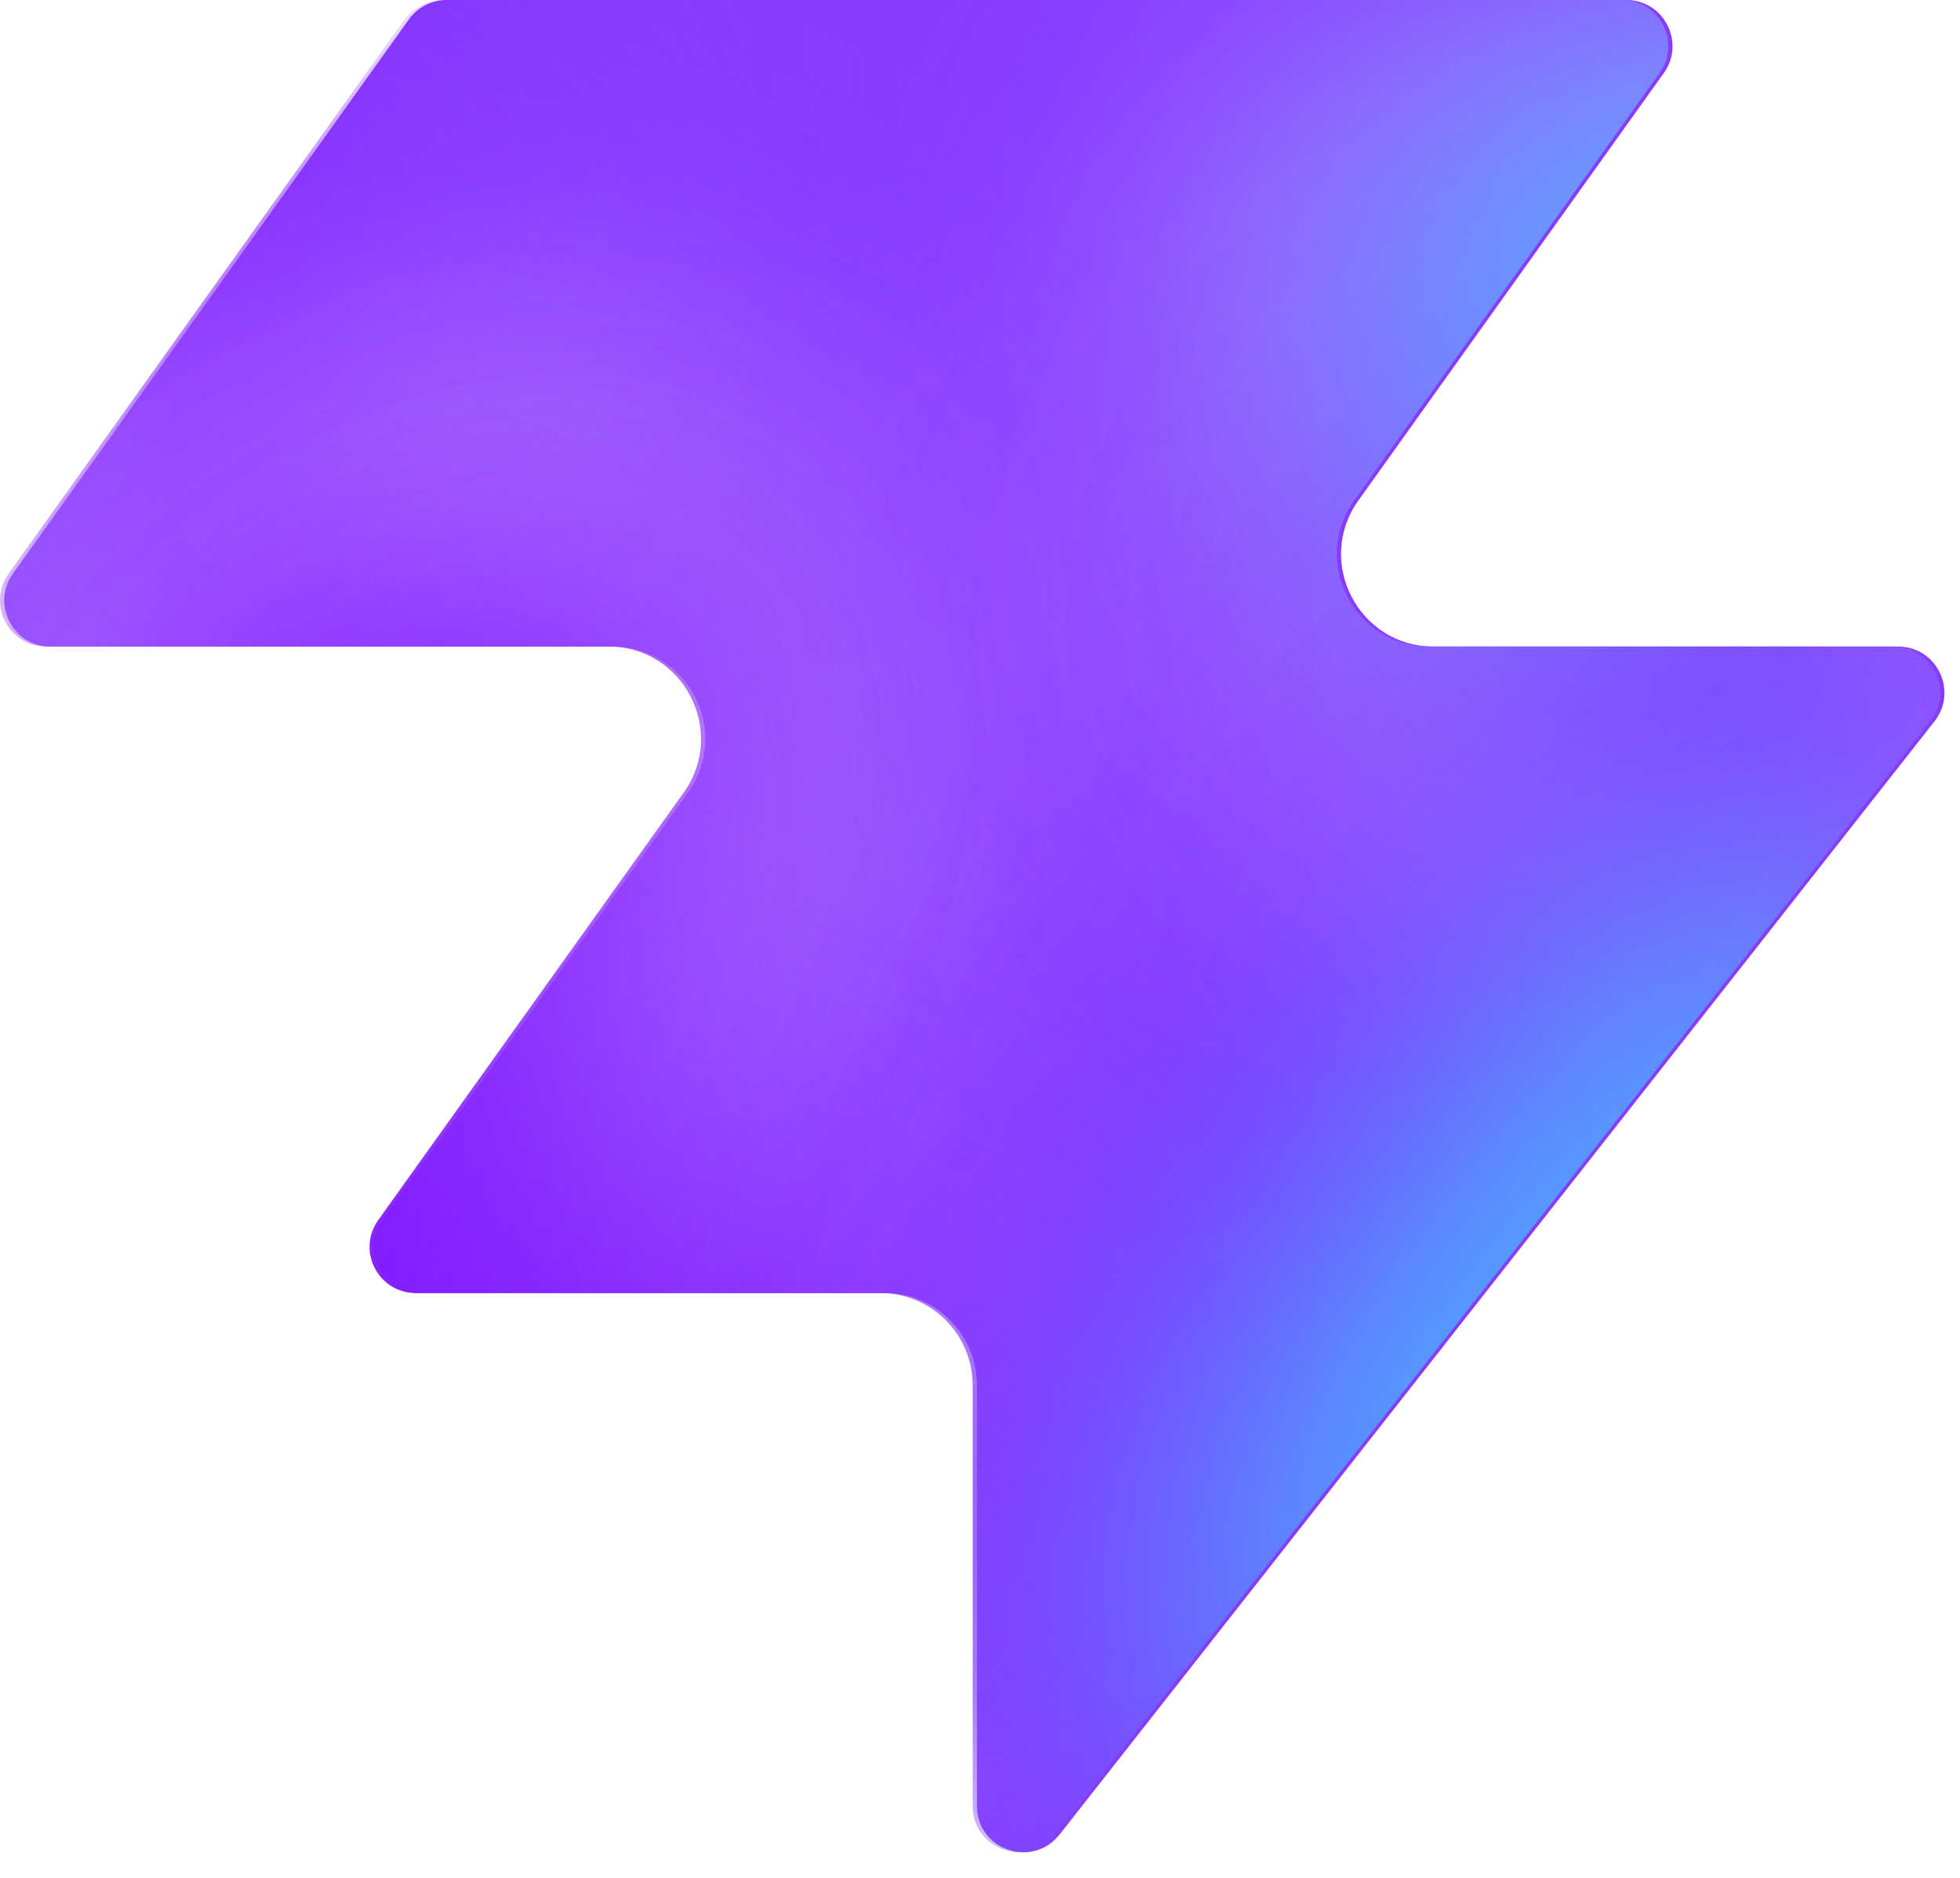
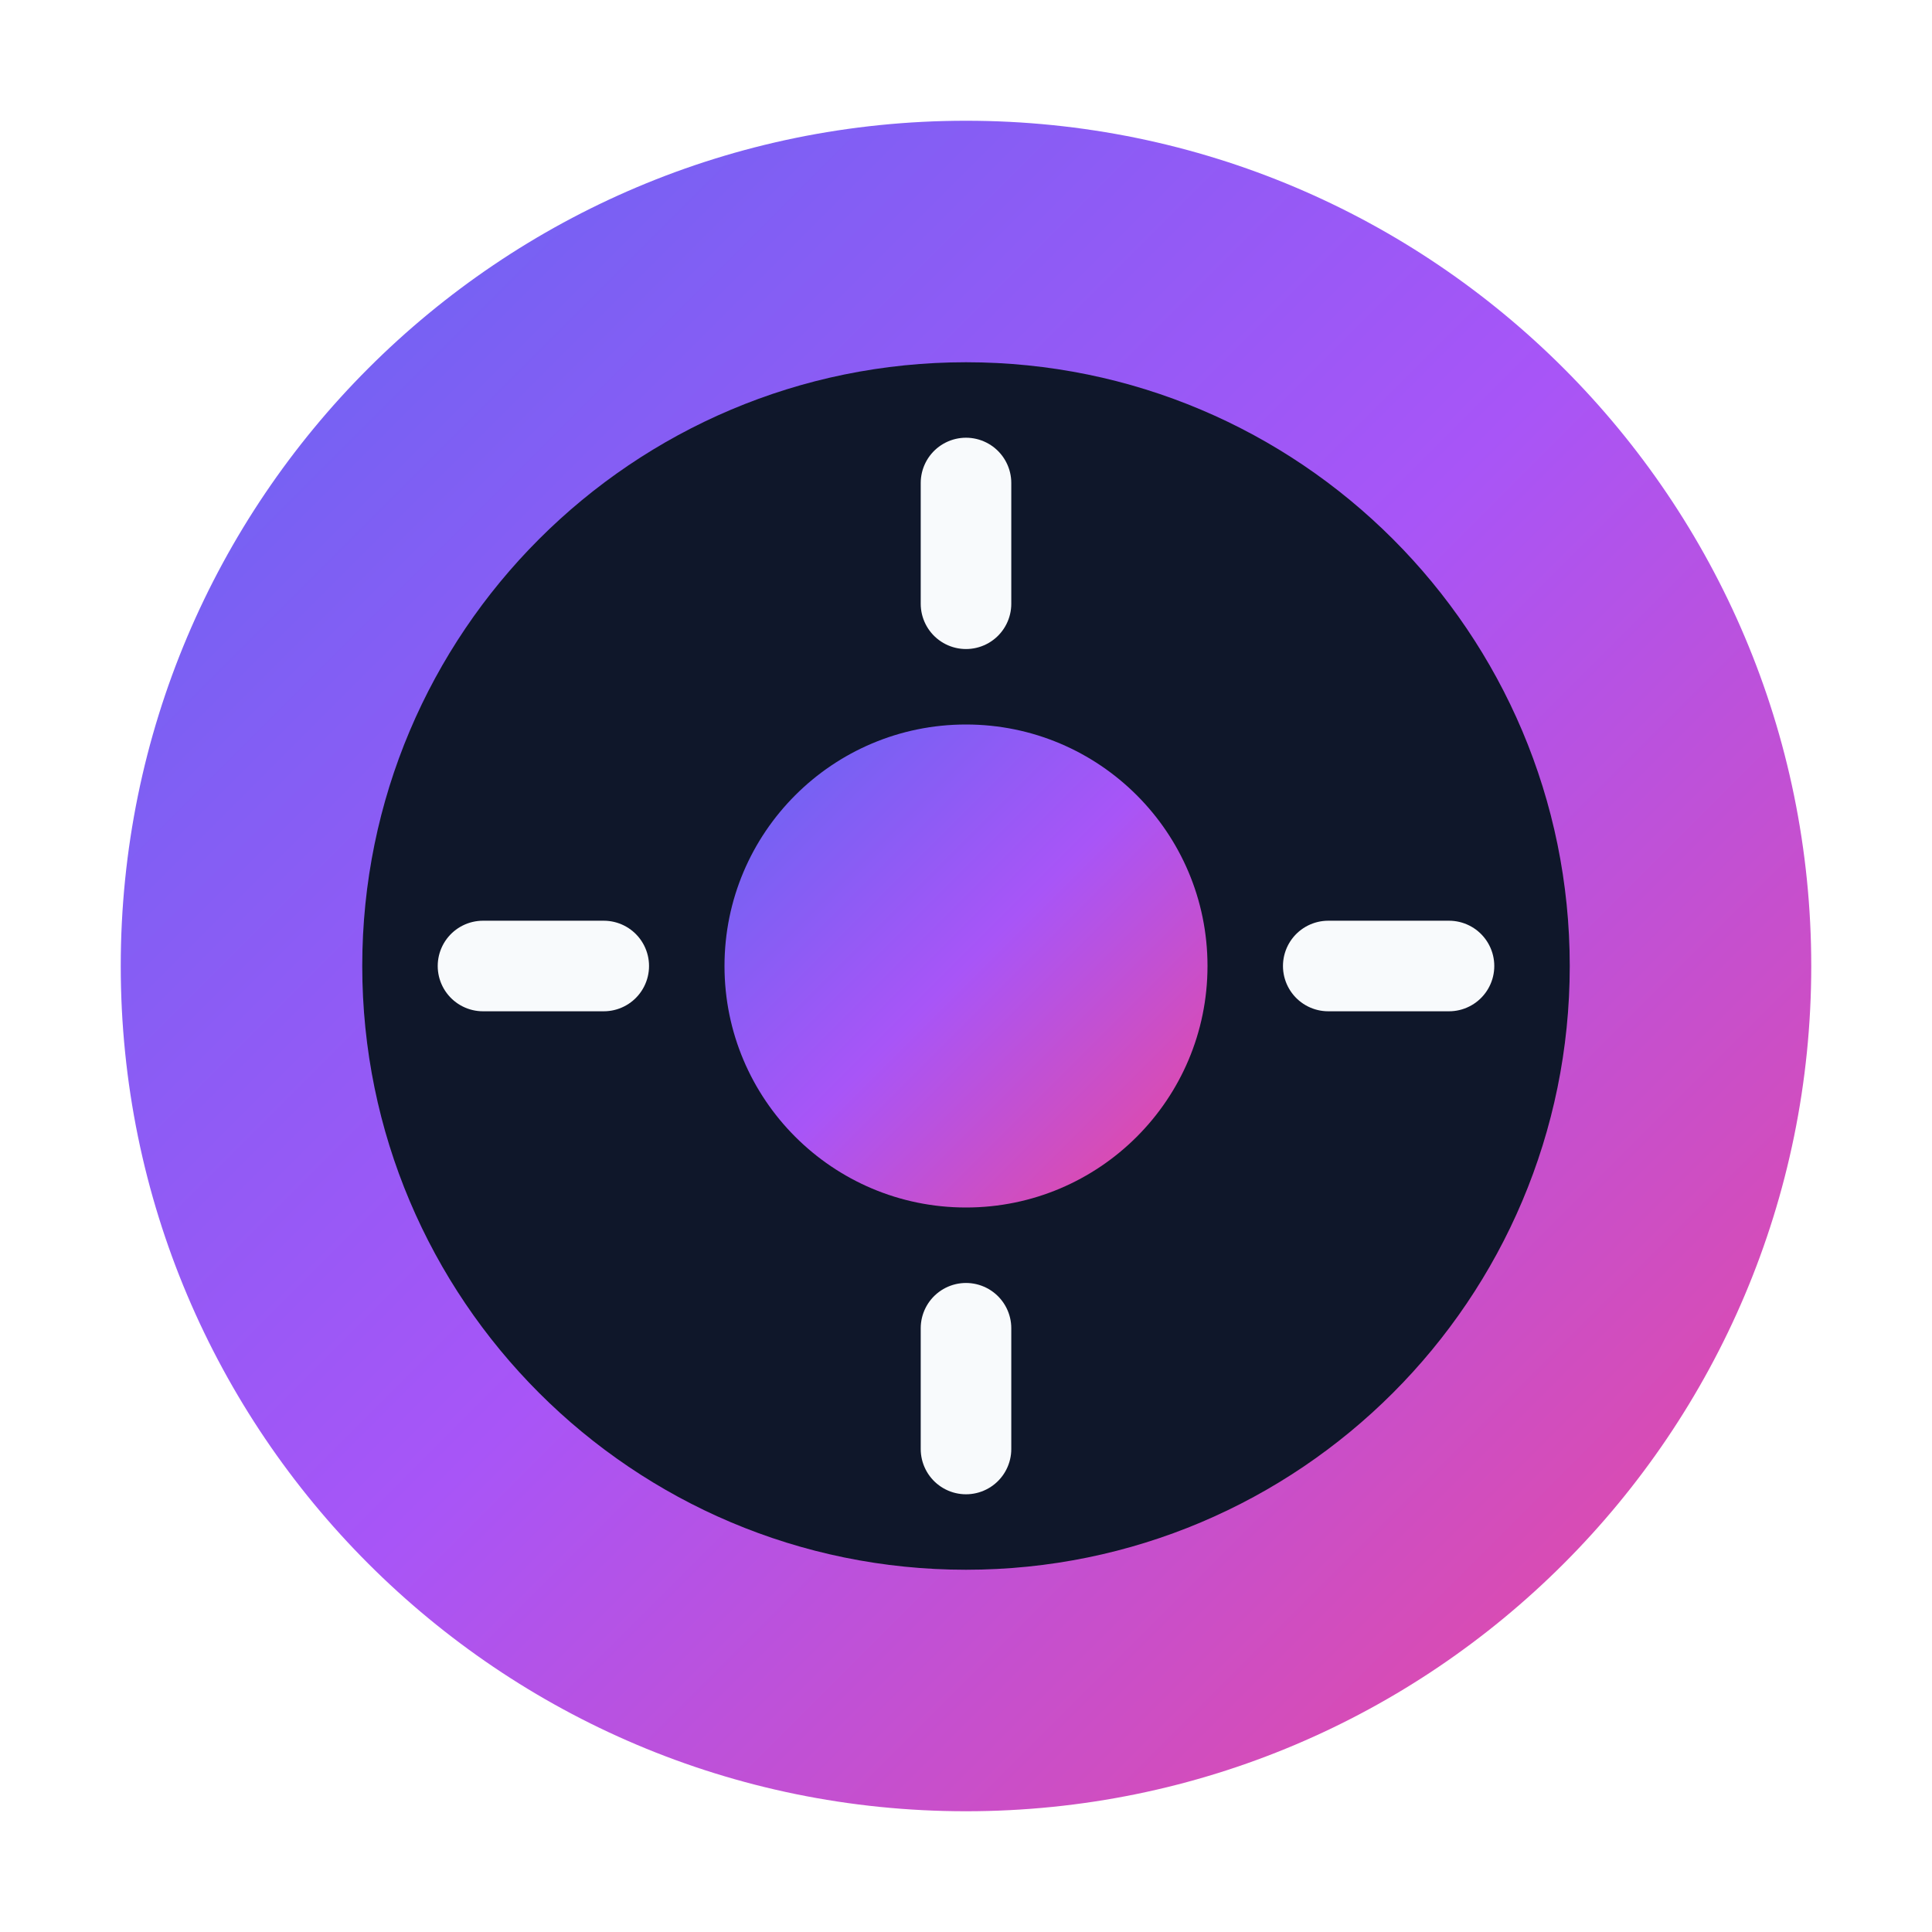
- <svg xmlns="http://www.w3.org/2000/svg" width="48" height="46" fill="none" viewBox="0 0 48 46">
-   <path fill="#863bff" d="M25.946 44.938c-.664.845-2.021.375-2.021-.698V33.937a2.26 2.26 0 0 0-2.262-2.262H10.287c-.92 0-1.456-1.04-.92-1.788l7.48-10.471c1.07-1.497 0-3.578-1.842-3.578H1.237c-.92 0-1.456-1.04-.92-1.788L10.013.474c.214-.297.556-.474.92-.474h28.894c.92 0 1.456 1.04.92 1.788l-7.48 10.471c-1.07 1.498 0 3.579 1.842 3.579h11.377c.943 0 1.473 1.088.89 1.83L25.947 44.94z" style="fill:#863bff;fill:color(display-p3 .525 .23 1);fill-opacity:1" />
-   <mask id="a" width="48" height="46" x="0" y="0" maskUnits="userSpaceOnUse" style="mask-type:alpha">
-     <path fill="#000" d="M25.842 44.938c-.664.844-2.021.375-2.021-.698V33.937a2.26 2.26 0 0 0-2.262-2.262H10.183c-.92 0-1.456-1.04-.92-1.788l7.48-10.471c1.07-1.498 0-3.579-1.842-3.579H1.133c-.92 0-1.456-1.04-.92-1.787L9.91.473c.214-.297.556-.474.92-.474h28.894c.92 0 1.456 1.04.92 1.788l-7.48 10.471c-1.07 1.498 0 3.578 1.842 3.578h11.377c.943 0 1.473 1.088.89 1.832L25.843 44.94z" style="fill:#000;fill-opacity:1" />
-   </mask>
-   <g mask="url(#a)">
-     <g filter="url(#b)">
-       <ellipse cx="5.508" cy="14.704" fill="#ede6ff" rx="5.508" ry="14.704" style="fill:#ede6ff;fill:color(display-p3 .927 .903 1);fill-opacity:1" transform="matrix(.00324 1 1 -.00324 -4.47 31.516)" />
-     </g>
-     <g filter="url(#c)">
-       <ellipse cx="10.399" cy="29.851" fill="#ede6ff" rx="10.399" ry="29.851" style="fill:#ede6ff;fill:color(display-p3 .927 .903 1);fill-opacity:1" transform="matrix(.00324 1 1 -.00324 -39.328 7.883)" />
-     </g>
-     <g filter="url(#d)">
-       <ellipse cx="5.508" cy="30.487" fill="#7e14ff" rx="5.508" ry="30.487" style="fill:#7e14ff;fill:color(display-p3 .492 .077 1);fill-opacity:1" transform="rotate(89.814 -25.913 -14.639)scale(1 -1)" />
-     </g>
-     <g filter="url(#e)">
-       <ellipse cx="5.508" cy="30.599" fill="#7e14ff" rx="5.508" ry="30.599" style="fill:#7e14ff;fill:color(display-p3 .492 .077 1);fill-opacity:1" transform="rotate(89.814 -32.644 -3.334)scale(1 -1)" />
-     </g>
-     <g filter="url(#f)">
-       <ellipse cx="5.508" cy="30.599" fill="#7e14ff" rx="5.508" ry="30.599" style="fill:#7e14ff;fill:color(display-p3 .492 .077 1);fill-opacity:1" transform="matrix(.00324 1 1 -.00324 -34.34 30.47)" />
-     </g>
-     <g filter="url(#g)">
-       <ellipse cx="14.072" cy="22.078" fill="#ede6ff" rx="14.072" ry="22.078" style="fill:#ede6ff;fill:color(display-p3 .927 .903 1);fill-opacity:1" transform="rotate(93.35 24.506 48.493)scale(-1 1)" />
-     </g>
-     <g filter="url(#h)">
-       <ellipse cx="3.47" cy="21.501" fill="#7e14ff" rx="3.47" ry="21.501" style="fill:#7e14ff;fill:color(display-p3 .492 .077 1);fill-opacity:1" transform="rotate(89.009 28.708 47.59)scale(-1 1)" />
-     </g>
-     <g filter="url(#i)">
-       <ellipse cx="3.47" cy="21.501" fill="#7e14ff" rx="3.47" ry="21.501" style="fill:#7e14ff;fill:color(display-p3 .492 .077 1);fill-opacity:1" transform="rotate(89.009 28.708 47.59)scale(-1 1)" />
-     </g>
-     <g filter="url(#j)">
-       <ellipse cx=".387" cy="8.972" fill="#7e14ff" rx="4.407" ry="29.108" style="fill:#7e14ff;fill:color(display-p3 .492 .077 1);fill-opacity:1" transform="rotate(39.51 .387 8.972)" />
-     </g>
-     <g filter="url(#k)">
-       <ellipse cx="47.523" cy="-6.092" fill="#7e14ff" rx="4.407" ry="29.108" style="fill:#7e14ff;fill:color(display-p3 .492 .077 1);fill-opacity:1" transform="rotate(37.892 47.523 -6.092)" />
-     </g>
-     <g filter="url(#l)">
-       <ellipse cx="41.412" cy="6.333" fill="#47bfff" rx="5.971" ry="9.665" style="fill:#47bfff;fill:color(display-p3 .28 .748 1);fill-opacity:1" transform="rotate(37.892 41.412 6.333)" />
-     </g>
-     <g filter="url(#m)">
-       <ellipse cx="-1.879" cy="38.332" fill="#7e14ff" rx="4.407" ry="29.108" style="fill:#7e14ff;fill:color(display-p3 .492 .077 1);fill-opacity:1" transform="rotate(37.892 -1.88 38.332)" />
-     </g>
-     <g filter="url(#n)">
-       <ellipse cx="-1.879" cy="38.332" fill="#7e14ff" rx="4.407" ry="29.108" style="fill:#7e14ff;fill:color(display-p3 .492 .077 1);fill-opacity:1" transform="rotate(37.892 -1.88 38.332)" />
-     </g>
-     <g filter="url(#o)">
-       <ellipse cx="35.651" cy="29.907" fill="#7e14ff" rx="4.407" ry="29.108" style="fill:#7e14ff;fill:color(display-p3 .492 .077 1);fill-opacity:1" transform="rotate(37.892 35.651 29.907)" />
-     </g>
-     <g filter="url(#p)">
-       <ellipse cx="38.418" cy="32.4" fill="#47bfff" rx="5.971" ry="15.297" style="fill:#47bfff;fill:color(display-p3 .28 .748 1);fill-opacity:1" transform="rotate(37.892 38.418 32.4)" />
-     </g>
-   </g>
+ <svg xmlns="http://www.w3.org/2000/svg" viewBox="0 0 32 32" width="32" height="32">
  <defs>
-     <filter id="b" width="60.045" height="41.654" x="-19.77" y="16.149" color-interpolation-filters="sRGB" filterUnits="userSpaceOnUse">
-       <feFlood flood-opacity="0" result="BackgroundImageFix" />
-       <feBlend in="SourceGraphic" in2="BackgroundImageFix" result="shape" />
-       <feGaussianBlur result="effect1_foregroundBlur_2002_17158" stdDeviation="7.659" />
-     </filter>
-     <filter id="c" width="90.34" height="51.437" x="-54.613" y="-7.533" color-interpolation-filters="sRGB" filterUnits="userSpaceOnUse">
-       <feFlood flood-opacity="0" result="BackgroundImageFix" />
-       <feBlend in="SourceGraphic" in2="BackgroundImageFix" result="shape" />
-       <feGaussianBlur result="effect1_foregroundBlur_2002_17158" stdDeviation="7.659" />
-     </filter>
-     <filter id="d" width="79.355" height="29.4" x="-49.64" y="2.03" color-interpolation-filters="sRGB" filterUnits="userSpaceOnUse">
-       <feFlood flood-opacity="0" result="BackgroundImageFix" />
-       <feBlend in="SourceGraphic" in2="BackgroundImageFix" result="shape" />
-       <feGaussianBlur result="effect1_foregroundBlur_2002_17158" stdDeviation="4.596" />
-     </filter>
-     <filter id="e" width="79.579" height="29.4" x="-45.045" y="20.029" color-interpolation-filters="sRGB" filterUnits="userSpaceOnUse">
-       <feFlood flood-opacity="0" result="BackgroundImageFix" />
-       <feBlend in="SourceGraphic" in2="BackgroundImageFix" result="shape" />
-       <feGaussianBlur result="effect1_foregroundBlur_2002_17158" stdDeviation="4.596" />
-     </filter>
-     <filter id="f" width="79.579" height="29.4" x="-43.513" y="21.178" color-interpolation-filters="sRGB" filterUnits="userSpaceOnUse">
-       <feFlood flood-opacity="0" result="BackgroundImageFix" />
-       <feBlend in="SourceGraphic" in2="BackgroundImageFix" result="shape" />
-       <feGaussianBlur result="effect1_foregroundBlur_2002_17158" stdDeviation="4.596" />
-     </filter>
-     <filter id="g" width="74.749" height="58.852" x="15.756" y="-17.901" color-interpolation-filters="sRGB" filterUnits="userSpaceOnUse">
-       <feFlood flood-opacity="0" result="BackgroundImageFix" />
-       <feBlend in="SourceGraphic" in2="BackgroundImageFix" result="shape" />
-       <feGaussianBlur result="effect1_foregroundBlur_2002_17158" stdDeviation="7.659" />
-     </filter>
-     <filter id="h" width="61.377" height="25.362" x="23.548" y="2.284" color-interpolation-filters="sRGB" filterUnits="userSpaceOnUse">
-       <feFlood flood-opacity="0" result="BackgroundImageFix" />
-       <feBlend in="SourceGraphic" in2="BackgroundImageFix" result="shape" />
-       <feGaussianBlur result="effect1_foregroundBlur_2002_17158" stdDeviation="4.596" />
-     </filter>
-     <filter id="i" width="61.377" height="25.362" x="23.548" y="2.284" color-interpolation-filters="sRGB" filterUnits="userSpaceOnUse">
-       <feFlood flood-opacity="0" result="BackgroundImageFix" />
-       <feBlend in="SourceGraphic" in2="BackgroundImageFix" result="shape" />
-       <feGaussianBlur result="effect1_foregroundBlur_2002_17158" stdDeviation="4.596" />
-     </filter>
-     <filter id="j" width="56.045" height="63.649" x="-27.636" y="-22.853" color-interpolation-filters="sRGB" filterUnits="userSpaceOnUse">
-       <feFlood flood-opacity="0" result="BackgroundImageFix" />
-       <feBlend in="SourceGraphic" in2="BackgroundImageFix" result="shape" />
-       <feGaussianBlur result="effect1_foregroundBlur_2002_17158" stdDeviation="4.596" />
-     </filter>
-     <filter id="k" width="54.814" height="64.646" x="20.116" y="-38.415" color-interpolation-filters="sRGB" filterUnits="userSpaceOnUse">
-       <feFlood flood-opacity="0" result="BackgroundImageFix" />
-       <feBlend in="SourceGraphic" in2="BackgroundImageFix" result="shape" />
-       <feGaussianBlur result="effect1_foregroundBlur_2002_17158" stdDeviation="4.596" />
-     </filter>
-     <filter id="l" width="33.541" height="35.313" x="24.641" y="-11.323" color-interpolation-filters="sRGB" filterUnits="userSpaceOnUse">
-       <feFlood flood-opacity="0" result="BackgroundImageFix" />
-       <feBlend in="SourceGraphic" in2="BackgroundImageFix" result="shape" />
-       <feGaussianBlur result="effect1_foregroundBlur_2002_17158" stdDeviation="4.596" />
-     </filter>
-     <filter id="m" width="54.814" height="64.646" x="-29.286" y="6.009" color-interpolation-filters="sRGB" filterUnits="userSpaceOnUse">
-       <feFlood flood-opacity="0" result="BackgroundImageFix" />
-       <feBlend in="SourceGraphic" in2="BackgroundImageFix" result="shape" />
-       <feGaussianBlur result="effect1_foregroundBlur_2002_17158" stdDeviation="4.596" />
-     </filter>
-     <filter id="n" width="54.814" height="64.646" x="-29.286" y="6.009" color-interpolation-filters="sRGB" filterUnits="userSpaceOnUse">
-       <feFlood flood-opacity="0" result="BackgroundImageFix" />
-       <feBlend in="SourceGraphic" in2="BackgroundImageFix" result="shape" />
-       <feGaussianBlur result="effect1_foregroundBlur_2002_17158" stdDeviation="4.596" />
-     </filter>
-     <filter id="o" width="54.814" height="64.646" x="8.244" y="-2.416" color-interpolation-filters="sRGB" filterUnits="userSpaceOnUse">
-       <feFlood flood-opacity="0" result="BackgroundImageFix" />
-       <feBlend in="SourceGraphic" in2="BackgroundImageFix" result="shape" />
-       <feGaussianBlur result="effect1_foregroundBlur_2002_17158" stdDeviation="4.596" />
-     </filter>
-     <filter id="p" width="39.409" height="43.623" x="18.713" y="10.588" color-interpolation-filters="sRGB" filterUnits="userSpaceOnUse">
-       <feFlood flood-opacity="0" result="BackgroundImageFix" />
-       <feBlend in="SourceGraphic" in2="BackgroundImageFix" result="shape" />
-       <feGaussianBlur result="effect1_foregroundBlur_2002_17158" stdDeviation="4.596" />
-     </filter>
+     <linearGradient id="grad" x1="0%" y1="0%" x2="100%" y2="100%">
+       <stop offset="0%" stop-color="#6366f1" />
+       <stop offset="50%" stop-color="#a855f7" />
+       <stop offset="100%" stop-color="#ec4899" />
+     </linearGradient>
  </defs>
+   <circle cx="16" cy="16" r="14" fill="url(#grad)" />
+   <circle cx="16" cy="16" r="10" fill="#0f172a" />
+   <circle cx="16" cy="16" r="4" fill="url(#grad)" />
+   <line x1="16" y1="8" x2="16" y2="10" stroke="#f8fafc" stroke-width="1.5" stroke-linecap="round" />
+   <line x1="16" y1="22" x2="16" y2="24" stroke="#f8fafc" stroke-width="1.5" stroke-linecap="round" />
+   <line x1="8" y1="16" x2="10" y2="16" stroke="#f8fafc" stroke-width="1.5" stroke-linecap="round" />
+   <line x1="22" y1="16" x2="24" y2="16" stroke="#f8fafc" stroke-width="1.5" stroke-linecap="round" />
</svg>
